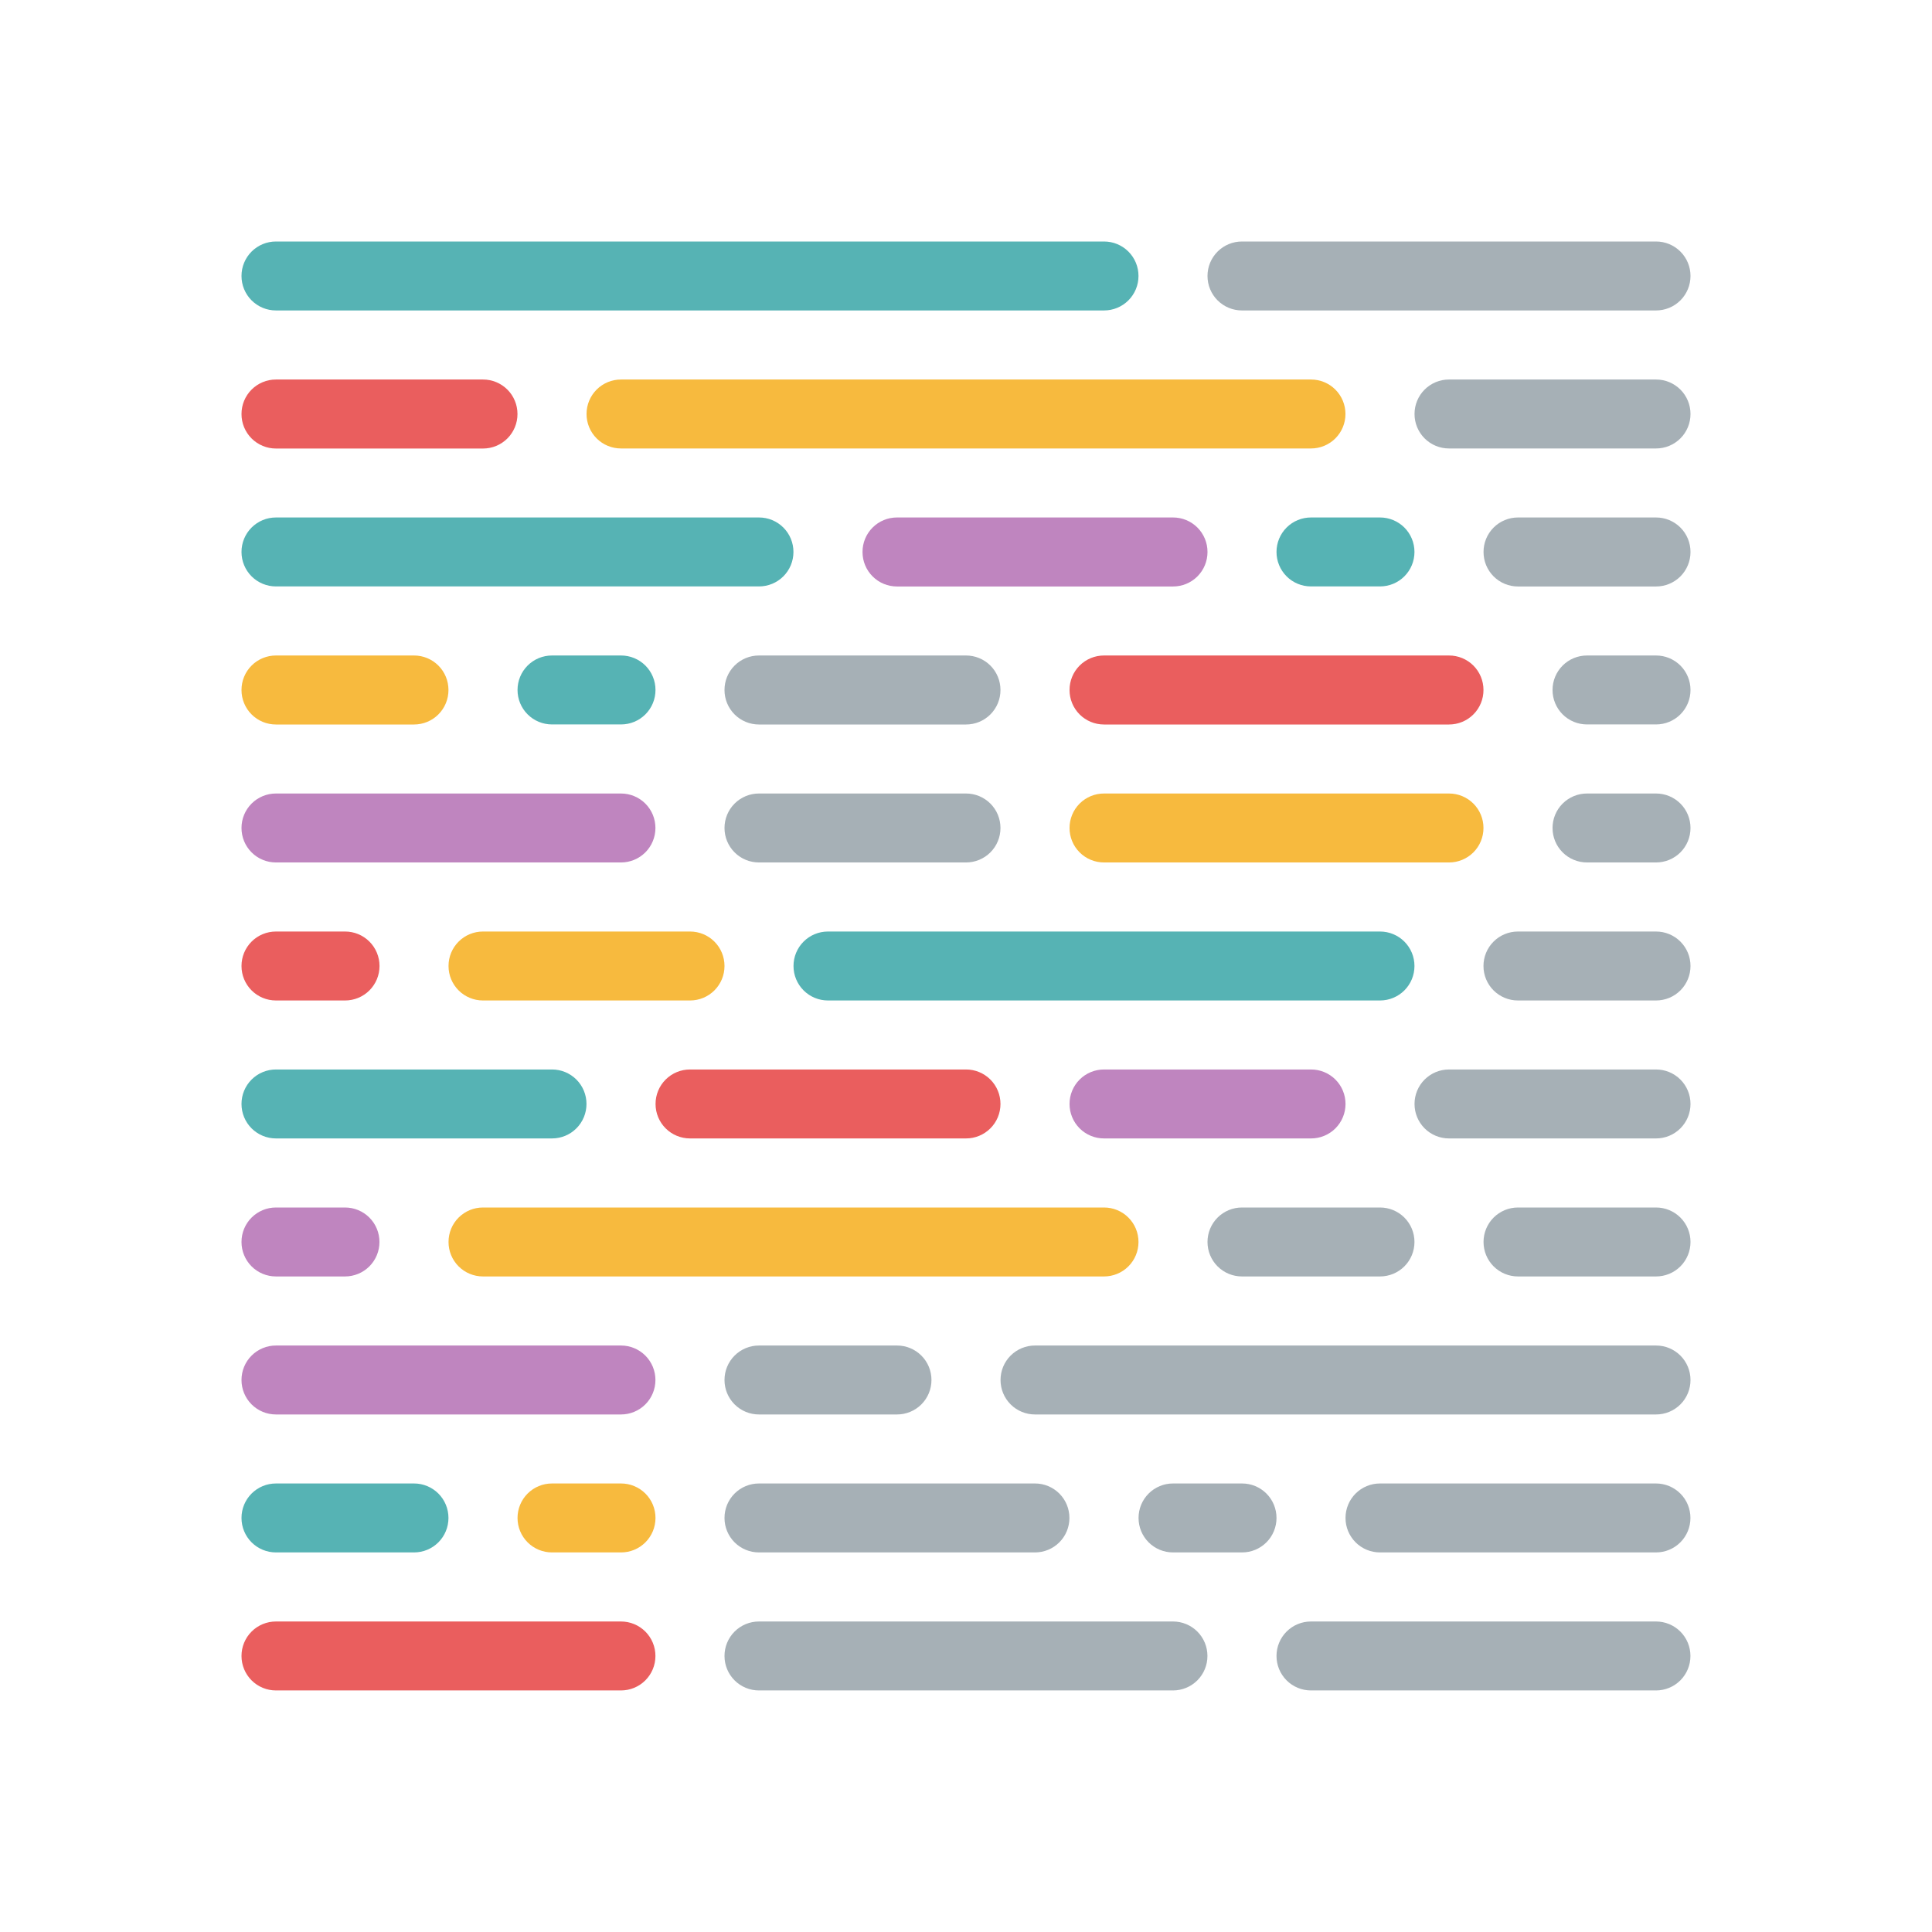
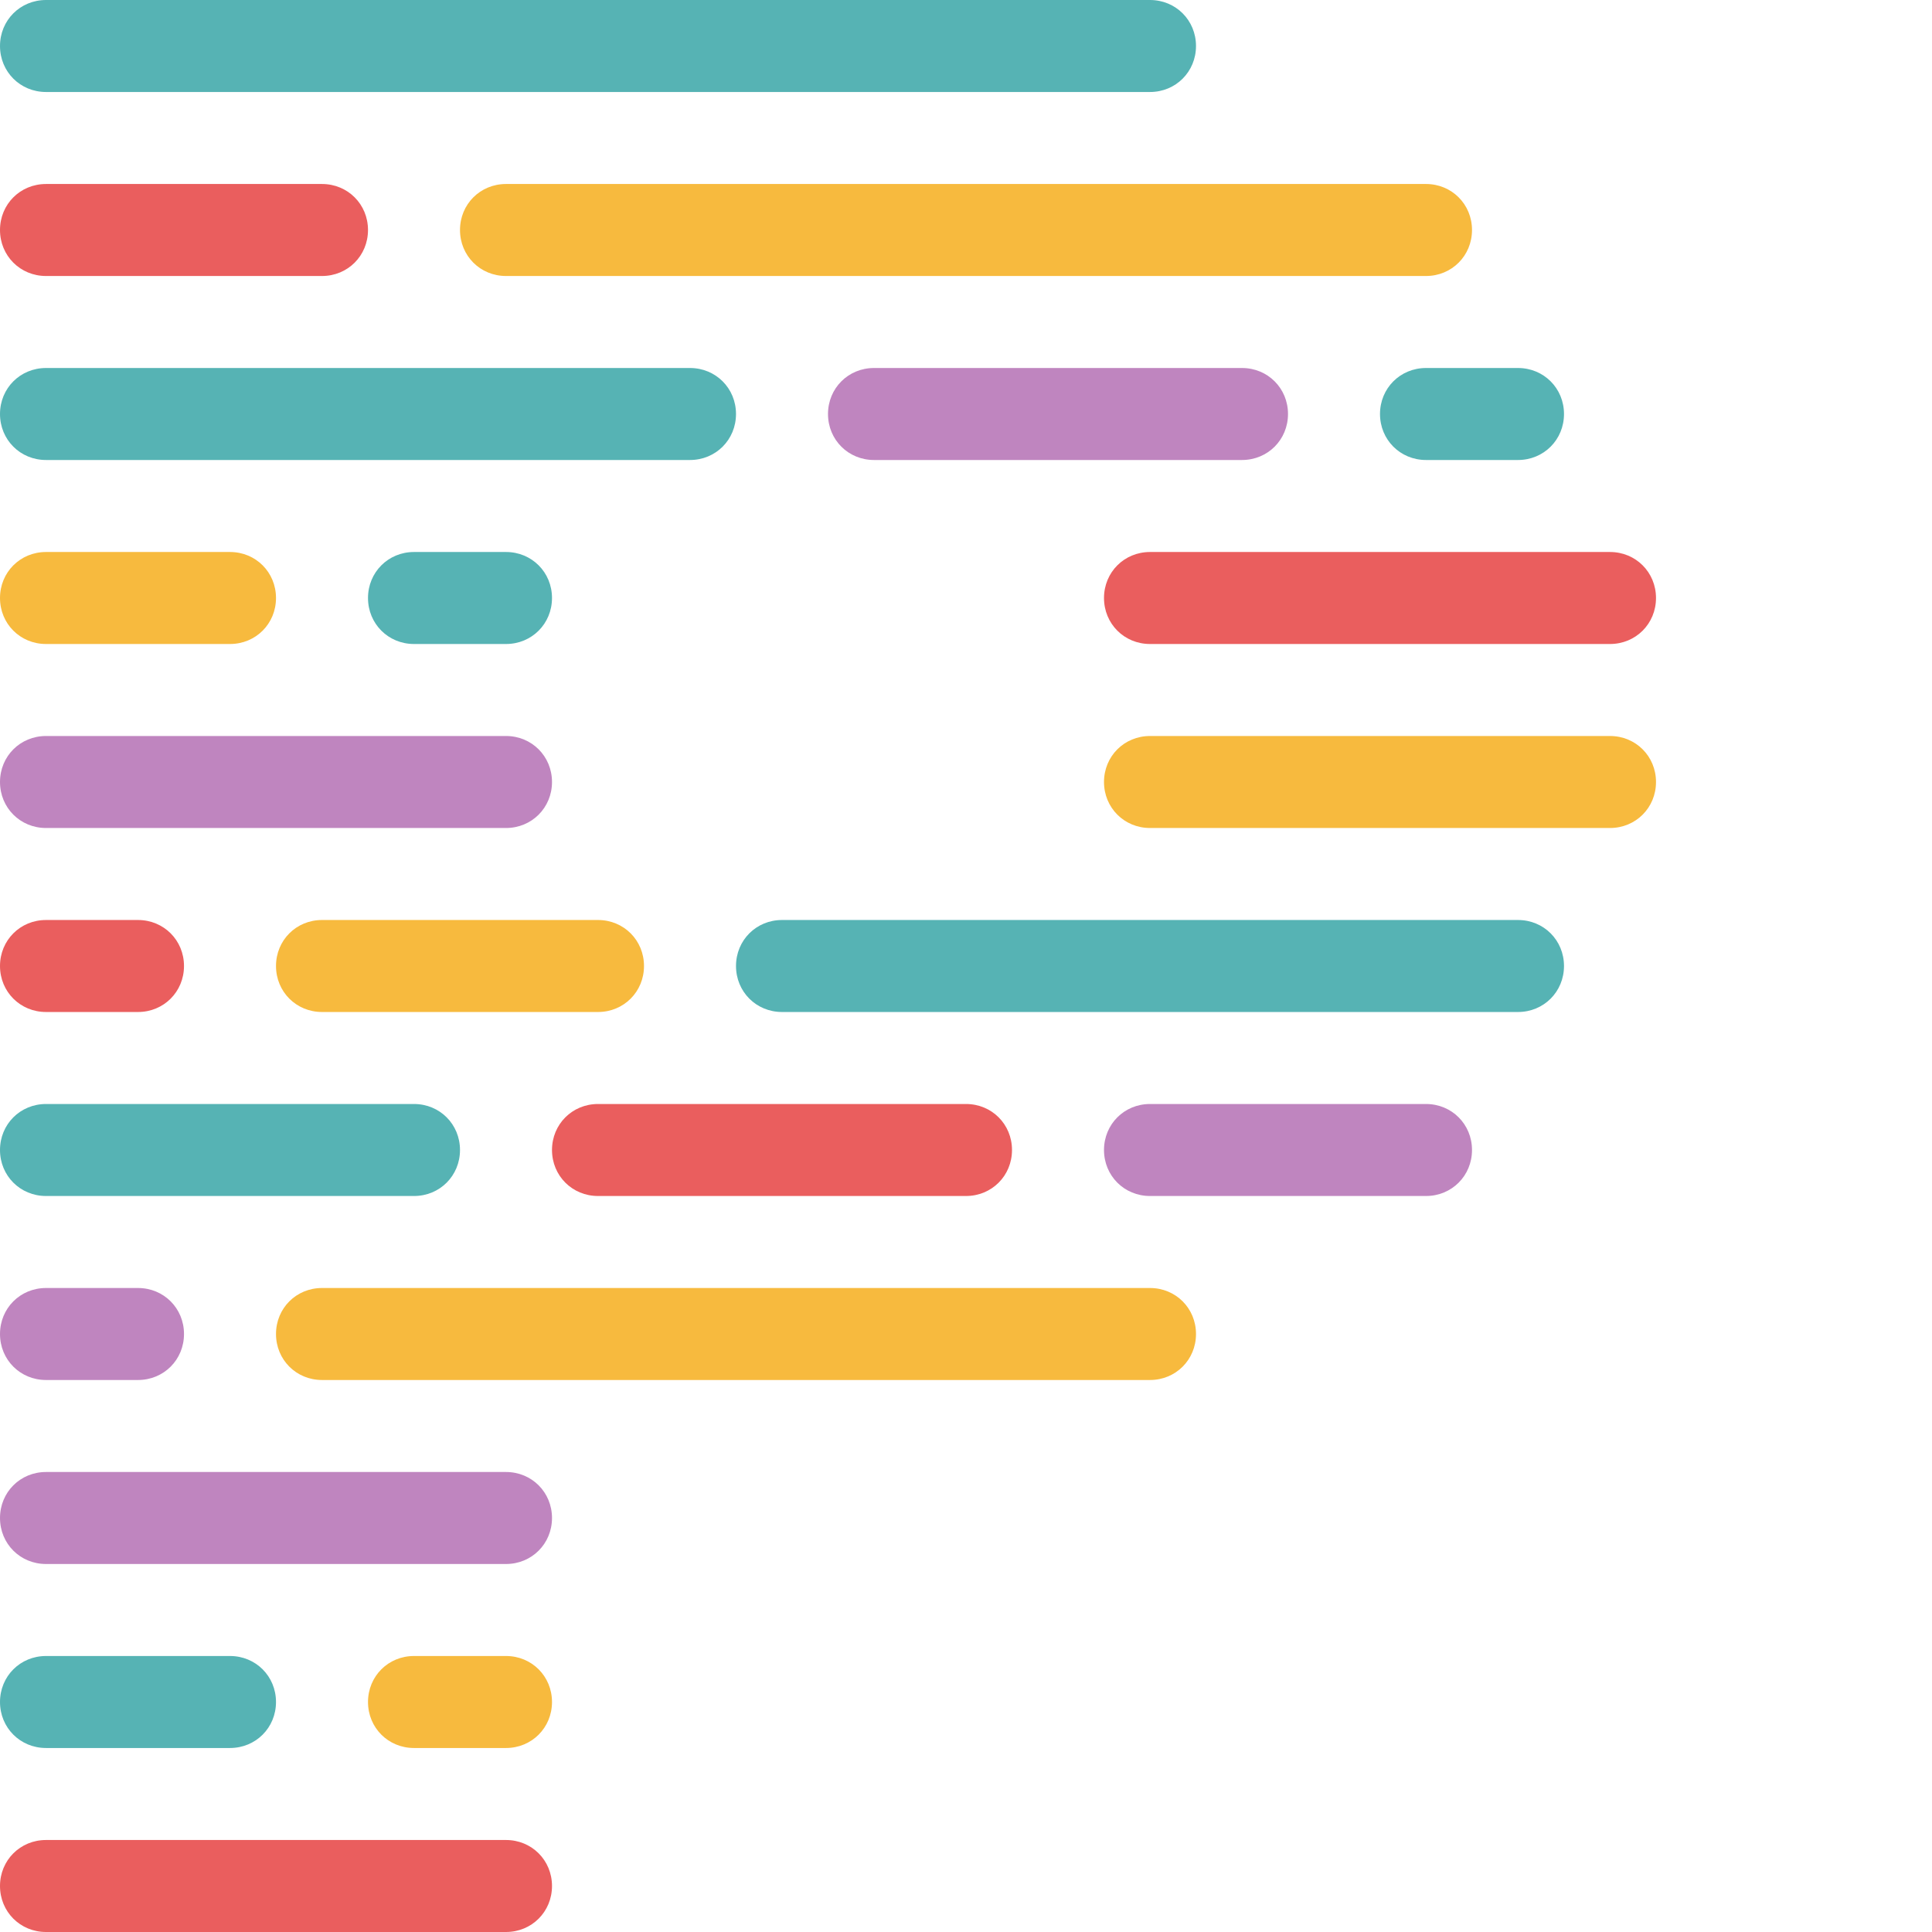
- <svg xmlns="http://www.w3.org/2000/svg" viewBox="0 0 32 32">
-   <path d="M21.714 8.571h1.143a.57.57 0 0 1 .571.571.57.57 0 0 1-.571.571h-1.143a.57.57 0 0 1-.571-.571.57.57 0 0 1 .571-.571" style="fill:#56b3b4" />
-   <path d="M4.571 26.857h5.714a.57.57 0 0 1 .571.571.57.57 0 0 1-.571.571H4.571a.57.57 0 0 1-.571-.57.57.57 0 0 1 .571-.572" data-name="Rectangle" style="fill:#ea5e5e" />
-   <path d="M18.286 17.714h3.429a.57.57 0 0 1 .571.571.57.57 0 0 1-.571.571h-3.429a.57.57 0 0 1-.571-.571.57.57 0 0 1 .571-.571" data-name="Rectangle" style="fill:#bf85bf" />
-   <path d="M11.429 17.714H16a.57.57 0 0 1 .571.571.57.57 0 0 1-.571.571h-4.571a.57.57 0 0 1-.571-.571.57.57 0 0 1 .571-.571" data-name="Rectangle" style="fill:#ea5e5e" />
-   <path d="M4.571 17.714h4.572a.57.57 0 0 1 .571.571.57.57 0 0 1-.571.571H4.571a.57.57 0 0 1-.571-.57.57.57 0 0 1 .571-.572" data-name="Rectangle" style="fill:#56b3b4" />
-   <path d="M4.571 22.286h5.714a.57.57 0 0 1 .571.571.57.57 0 0 1-.571.571H4.571A.57.57 0 0 1 4 22.857a.57.57 0 0 1 .571-.571M4.571 13.143h5.714a.57.57 0 0 1 .571.571.57.57 0 0 1-.571.571H4.571A.57.57 0 0 1 4 13.714a.57.57 0 0 1 .571-.571" data-name="Rectangle" style="fill:#bf85bf" />
-   <path d="M10.286 6.286h11.428a.57.57 0 0 1 .571.571.57.57 0 0 1-.571.571H10.286a.57.57 0 0 1-.571-.571.57.57 0 0 1 .571-.571" data-name="Rectangle" style="fill:#f7ba3e" />
-   <path d="M4.571 6.286H8a.57.57 0 0 1 .571.571.57.57 0 0 1-.571.572H4.571A.57.57 0 0 1 4 6.857a.57.57 0 0 1 .571-.571" data-name="Rectangle" style="fill:#ea5e5e" />
-   <path d="M9.143 24.571h1.143a.57.57 0 0 1 .571.571.57.57 0 0 1-.571.571H9.143a.57.57 0 0 1-.571-.571.57.57 0 0 1 .571-.571" data-name="Rectangle" style="fill:#f7ba3e" />
-   <path d="M9.143 10.857h1.143a.57.57 0 0 1 .571.571.57.57 0 0 1-.571.571H9.143a.57.57 0 0 1-.571-.571.57.57 0 0 1 .571-.571M4.571 24.571h2.286a.57.57 0 0 1 .571.571.57.57 0 0 1-.571.571H4.571a.57.57 0 0 1-.571-.57.57.57 0 0 1 .571-.572" data-name="Rectangle" style="fill:#56b3b4" />
-   <path d="M4.571 10.857h2.286a.57.57 0 0 1 .571.571.57.57 0 0 1-.571.572H4.571A.57.57 0 0 1 4 11.429a.57.57 0 0 1 .571-.572" data-name="Rectangle" style="fill:#f7ba3e" />
-   <path d="M19.429 24.571h1.143a.57.57 0 0 1 .571.571.57.57 0 0 1-.571.571h-1.143a.57.57 0 0 1-.571-.571.57.57 0 0 1 .571-.571M12.571 24.571h4.571a.57.57 0 0 1 .571.571.57.57 0 0 1-.571.571h-4.571a.57.57 0 0 1-.571-.57.57.57 0 0 1 .571-.572M22.857 24.571h4.571a.57.57 0 0 1 .571.571.57.57 0 0 1-.571.571h-4.571a.57.57 0 0 1-.571-.571.57.57 0 0 1 .571-.571" data-name="Rectangle" style="fill:#4d616e;opacity:.5;isolation:isolate" />
-   <path d="M13.714 15.429h9.143a.57.57 0 0 1 .571.571.57.57 0 0 1-.571.571h-9.143a.57.57 0 0 1-.571-.571.57.57 0 0 1 .571-.571" data-name="Rectangle" style="fill:#56b3b4" />
-   <path d="M8 15.429h3.429A.57.57 0 0 1 12 16a.57.57 0 0 1-.571.571H8A.57.57 0 0 1 7.429 16 .57.57 0 0 1 8 15.429" data-name="Rectangle" style="fill:#f7ba3e" />
-   <path d="M4.571 15.429h1.143a.57.57 0 0 1 .572.571.57.57 0 0 1-.571.571H4.571A.57.57 0 0 1 4 16a.57.57 0 0 1 .571-.571" data-name="Rectangle" style="fill:#ea5e5e" />
-   <path d="M14.857 8.571h4.571a.57.57 0 0 1 .572.572.57.57 0 0 1-.571.571h-4.572a.57.57 0 0 1-.571-.571.57.57 0 0 1 .571-.572" data-name="Rectangle" style="fill:#bf85bf" />
-   <path d="M4.571 8.571h8a.57.57 0 0 1 .571.571.57.57 0 0 1-.571.571h-8A.57.57 0 0 1 4 9.143a.57.57 0 0 1 .571-.572" data-name="Rectangle" style="fill:#56b3b4" />
-   <path d="M8 20h10.286a.57.57 0 0 1 .571.571.57.57 0 0 1-.571.571H8a.57.57 0 0 1-.571-.571A.57.57 0 0 1 8 20" data-name="Rectangle" style="fill:#f7ba3e" />
-   <path d="M4.571 20h1.143a.57.57 0 0 1 .571.571.57.57 0 0 1-.571.571H4.571A.57.57 0 0 1 4 20.571.57.57 0 0 1 4.571 20" data-name="Rectangle" style="fill:#bf85bf" />
-   <path d="M18.286 10.857H24a.57.57 0 0 1 .571.571A.57.57 0 0 1 24 12h-5.714a.57.57 0 0 1-.571-.571.57.57 0 0 1 .571-.572" data-name="Rectangle" style="fill:#ea5e5e" />
-   <path d="M18.286 13.143H24a.57.57 0 0 1 .571.571.57.57 0 0 1-.571.571h-5.714a.57.57 0 0 1-.571-.571.57.57 0 0 1 .571-.571" data-name="Rectangle" style="fill:#f7ba3e" />
-   <path d="M4.571 4h13.715a.57.57 0 0 1 .571.571.57.57 0 0 1-.571.571H4.571A.57.57 0 0 1 4 4.571.57.57 0 0 1 4.571 4" data-name="Rectangle" style="fill:#56b3b4" />
-   <path d="M20.571 4h6.857a.57.57 0 0 1 .572.571.57.57 0 0 1-.571.571h-6.858A.57.57 0 0 1 20 4.571.57.57 0 0 1 20.571 4M20.571 20h2.286a.57.57 0 0 1 .571.571.57.57 0 0 1-.571.571h-2.286a.57.57 0 0 1-.571-.571.57.57 0 0 1 .571-.571M25.143 20h2.286a.57.57 0 0 1 .571.571.57.57 0 0 1-.571.571h-2.286a.57.57 0 0 1-.571-.571.57.57 0 0 1 .571-.571M24 17.714h3.429a.57.57 0 0 1 .571.571.57.57 0 0 1-.571.571H24a.57.57 0 0 1-.571-.571.57.57 0 0 1 .571-.571M24 6.286h3.429a.57.57 0 0 1 .571.571.57.57 0 0 1-.571.571H24a.57.57 0 0 1-.571-.571.57.57 0 0 1 .571-.571M25.143 15.429h2.286A.57.57 0 0 1 28 16a.57.57 0 0 1-.571.571h-2.286a.57.57 0 0 1-.572-.571.57.57 0 0 1 .572-.571M25.143 8.571h2.286a.57.57 0 0 1 .571.572.57.57 0 0 1-.571.571h-2.286a.57.57 0 0 1-.571-.571.57.57 0 0 1 .571-.572M26.286 10.857h1.143a.57.57 0 0 1 .571.571.57.57 0 0 1-.571.571h-1.143a.57.57 0 0 1-.571-.571.57.57 0 0 1 .571-.571M26.286 13.143h1.143a.57.57 0 0 1 .571.571.57.57 0 0 1-.571.571h-1.143a.57.57 0 0 1-.571-.571.57.57 0 0 1 .571-.571M17.143 22.286h10.286a.57.57 0 0 1 .571.571.57.57 0 0 1-.571.571H17.143a.57.57 0 0 1-.571-.571.57.57 0 0 1 .571-.571M12.571 22.286h2.286a.57.57 0 0 1 .571.571.57.57 0 0 1-.571.571h-2.286a.57.57 0 0 1-.571-.571.57.57 0 0 1 .571-.571M21.714 26.857h5.714a.57.57 0 0 1 .571.571.57.57 0 0 1-.571.571h-5.714a.57.57 0 0 1-.571-.571.57.57 0 0 1 .571-.571M12.571 26.857h6.857a.57.57 0 0 1 .571.571.57.57 0 0 1-.571.571h-6.857a.57.57 0 0 1-.571-.57.57.57 0 0 1 .571-.572M12.571 10.857H16a.57.57 0 0 1 .571.571A.57.57 0 0 1 16 12h-3.429a.57.57 0 0 1-.571-.571.57.57 0 0 1 .571-.572M12.571 13.143H16a.57.57 0 0 1 .571.571.57.57 0 0 1-.571.571h-3.429a.57.57 0 0 1-.571-.571.57.57 0 0 1 .571-.571" data-name="Rectangle" style="fill:#4d616e;opacity:.5;isolation:isolate" />
+ <svg xmlns="http://www.w3.org/2000/svg" viewBox="0 0 210 210">
+   <path fill="#56b3b4" d="M155 40h10c2.8 0 5 2.2 5 5s-2.2 5-5 5h-10c-2.8 0-5-2.2-5-5s2.2-5 5-5" />
+   <path fill="#ea5e5e" d="M5 200h50c2.8 0 5 2.2 5 5s-2.2 5-5 5H5c-2.8 0-5-2.2-5-5s2.2-5 5-5" />
+   <path fill="#bf85bf" d="M125 120h30c2.8 0 5 2.2 5 5s-2.2 5-5 5h-30c-2.8 0-5-2.2-5-5s2.2-5 5-5" />
+   <path fill="#ea5e5e" d="M65 120h40c2.8 0 5 2.2 5 5s-2.2 5-5 5H65c-2.8 0-5-2.2-5-5s2.2-5 5-5" />
+   <path fill="#56b3b4" d="M5 120h40c2.8 0 5 2.2 5 5s-2.2 5-5 5H5c-2.8 0-5-2.2-5-5s2.2-5 5-5" />
+   <path fill="#bf85bf" d="M5 160h50c2.8 0 5 2.2 5 5s-2.2 5-5 5H5c-2.8 0-5-2.2-5-5s2.2-5 5-5M5 80h50c2.8 0 5 2.2 5 5s-2.2 5-5 5H5c-2.8 0-5-2.2-5-5s2.2-5 5-5" />
+   <path fill="#f7ba3e" d="M55 20h100c2.8 0 5 2.2 5 5s-2.2 5-5 5H55c-2.8 0-5-2.2-5-5s2.2-5 5-5" />
+   <path fill="#ea5e5e" d="M5 20h30c2.8 0 5 2.2 5 5s-2.2 5-5 5H5c-2.8 0-5-2.2-5-5s2.2-5 5-5" />
+   <path fill="#f7ba3e" d="M45 180h10c2.8 0 5 2.2 5 5s-2.2 5-5 5H45c-2.8 0-5-2.2-5-5s2.2-5 5-5" />
+   <path fill="#56b3b4" d="M45 60h10c2.8 0 5 2.2 5 5s-2.2 5-5 5H45c-2.8 0-5-2.2-5-5s2.2-5 5-5M5 180h20c2.8 0 5 2.2 5 5s-2.2 5-5 5H5c-2.8 0-5-2.2-5-5s2.2-5 5-5" />
+   <path fill="#f7ba3e" d="M5 60h20c2.8 0 5 2.2 5 5s-2.2 5-5 5H5c-2.8 0-5-2.2-5-5s2.2-5 5-5" />
+   <path fill="#56b3b4" d="M85 100h80c2.8 0 5 2.2 5 5s-2.2 5-5 5H85c-2.8 0-5-2.2-5-5s2.2-5 5-5" />
+   <path fill="#f7ba3e" d="M35 100h30c2.8 0 5 2.2 5 5s-2.2 5-5 5H35c-2.8 0-5-2.2-5-5s2.2-5 5-5" />
+   <path fill="#ea5e5e" d="M5 100h10c2.8 0 5 2.2 5 5s-2.2 5-5 5H5c-2.8 0-5-2.2-5-5s2.2-5 5-5" />
+   <path fill="#bf85bf" d="M95 40h40c2.8 0 5 2.2 5 5s-2.2 5-5 5H95c-2.8 0-5-2.2-5-5s2.2-5 5-5" />
+   <path fill="#56b3b4" d="M5 40h70c2.8 0 5 2.2 5 5s-2.2 5-5 5H5c-2.8 0-5-2.2-5-5s2.2-5 5-5" />
+   <path fill="#f7ba3e" d="M35 140h90c2.8 0 5 2.2 5 5s-2.2 5-5 5H35c-2.8 0-5-2.2-5-5s2.2-5 5-5" />
+   <path fill="#bf85bf" d="M5 140h10c2.8 0 5 2.2 5 5s-2.2 5-5 5H5c-2.8 0-5-2.2-5-5s2.2-5 5-5" />
+   <path fill="#ea5e5e" d="M125 60h50c2.8 0 5 2.2 5 5s-2.2 5-5 5h-50c-2.8 0-5-2.2-5-5s2.2-5 5-5" />
+   <path fill="#f7ba3e" d="M125 80h50c2.8 0 5 2.2 5 5s-2.2 5-5 5h-50c-2.8 0-5-2.2-5-5s2.2-5 5-5" />
+   <path fill="#56b3b4" d="M5 0h120c2.8 0 5 2.2 5 5s-2.2 5-5 5H5c-2.8 0-5-2.2-5-5s2.2-5 5-5" />
</svg>
